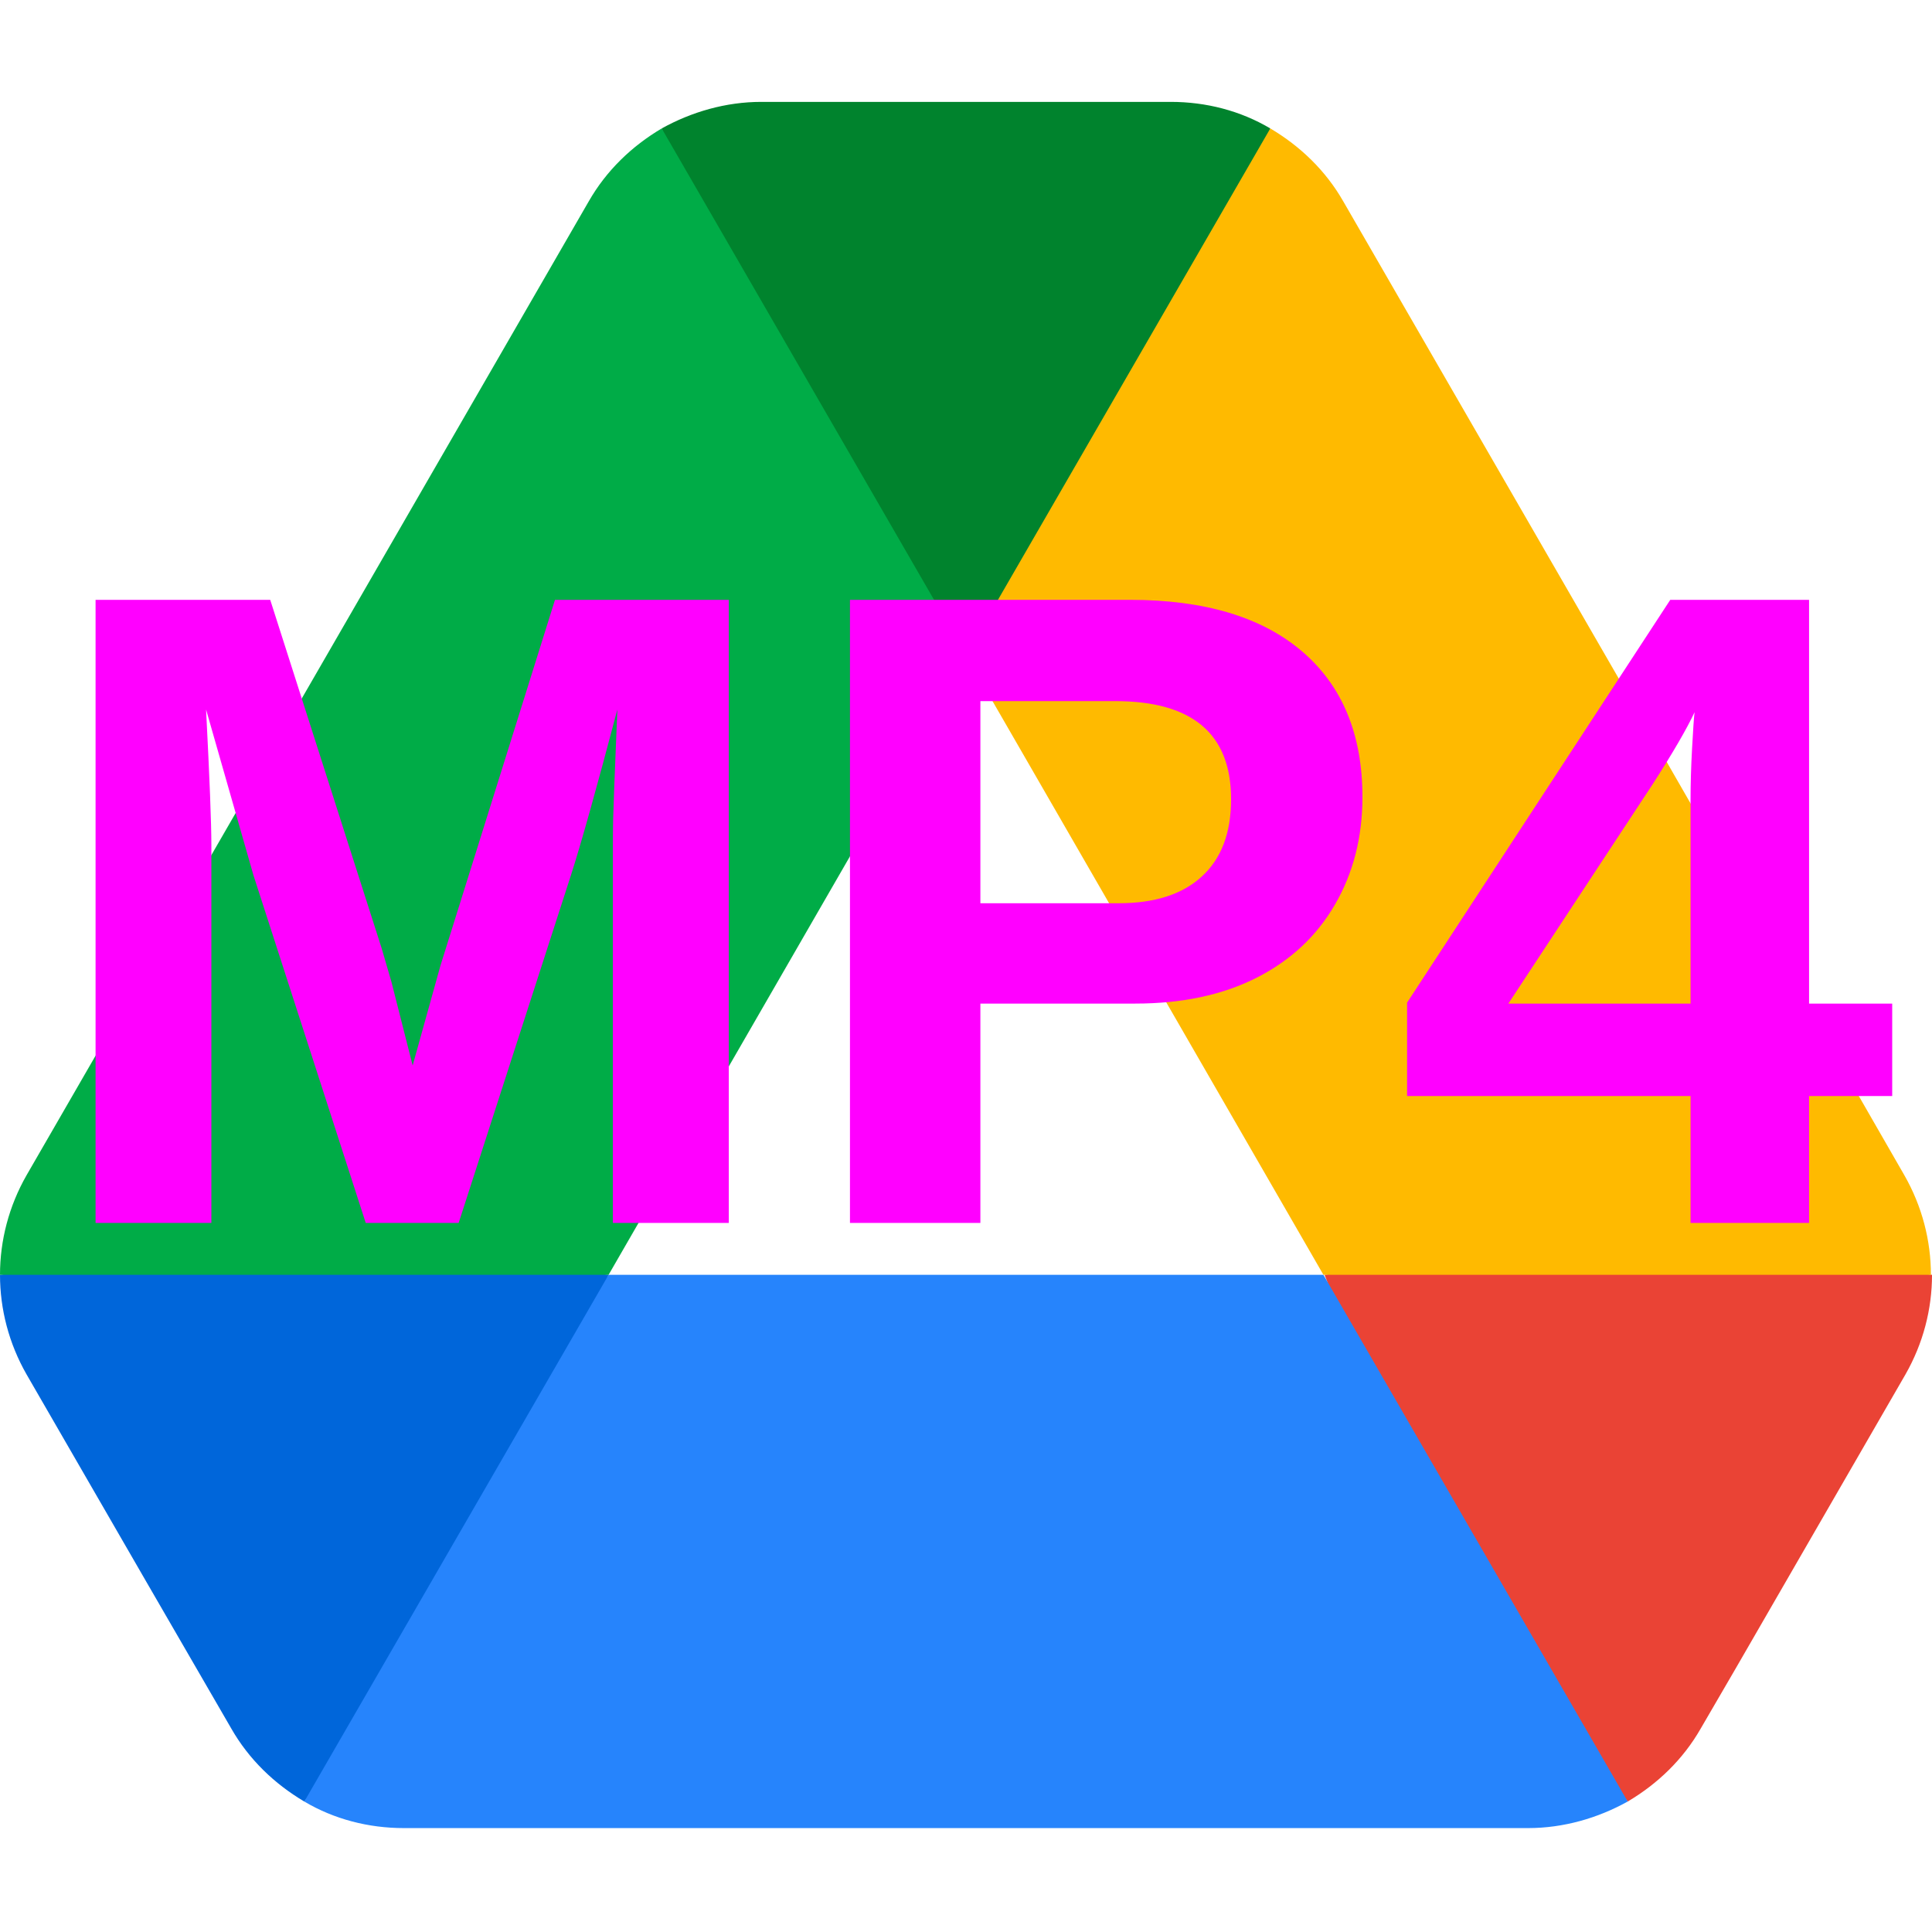
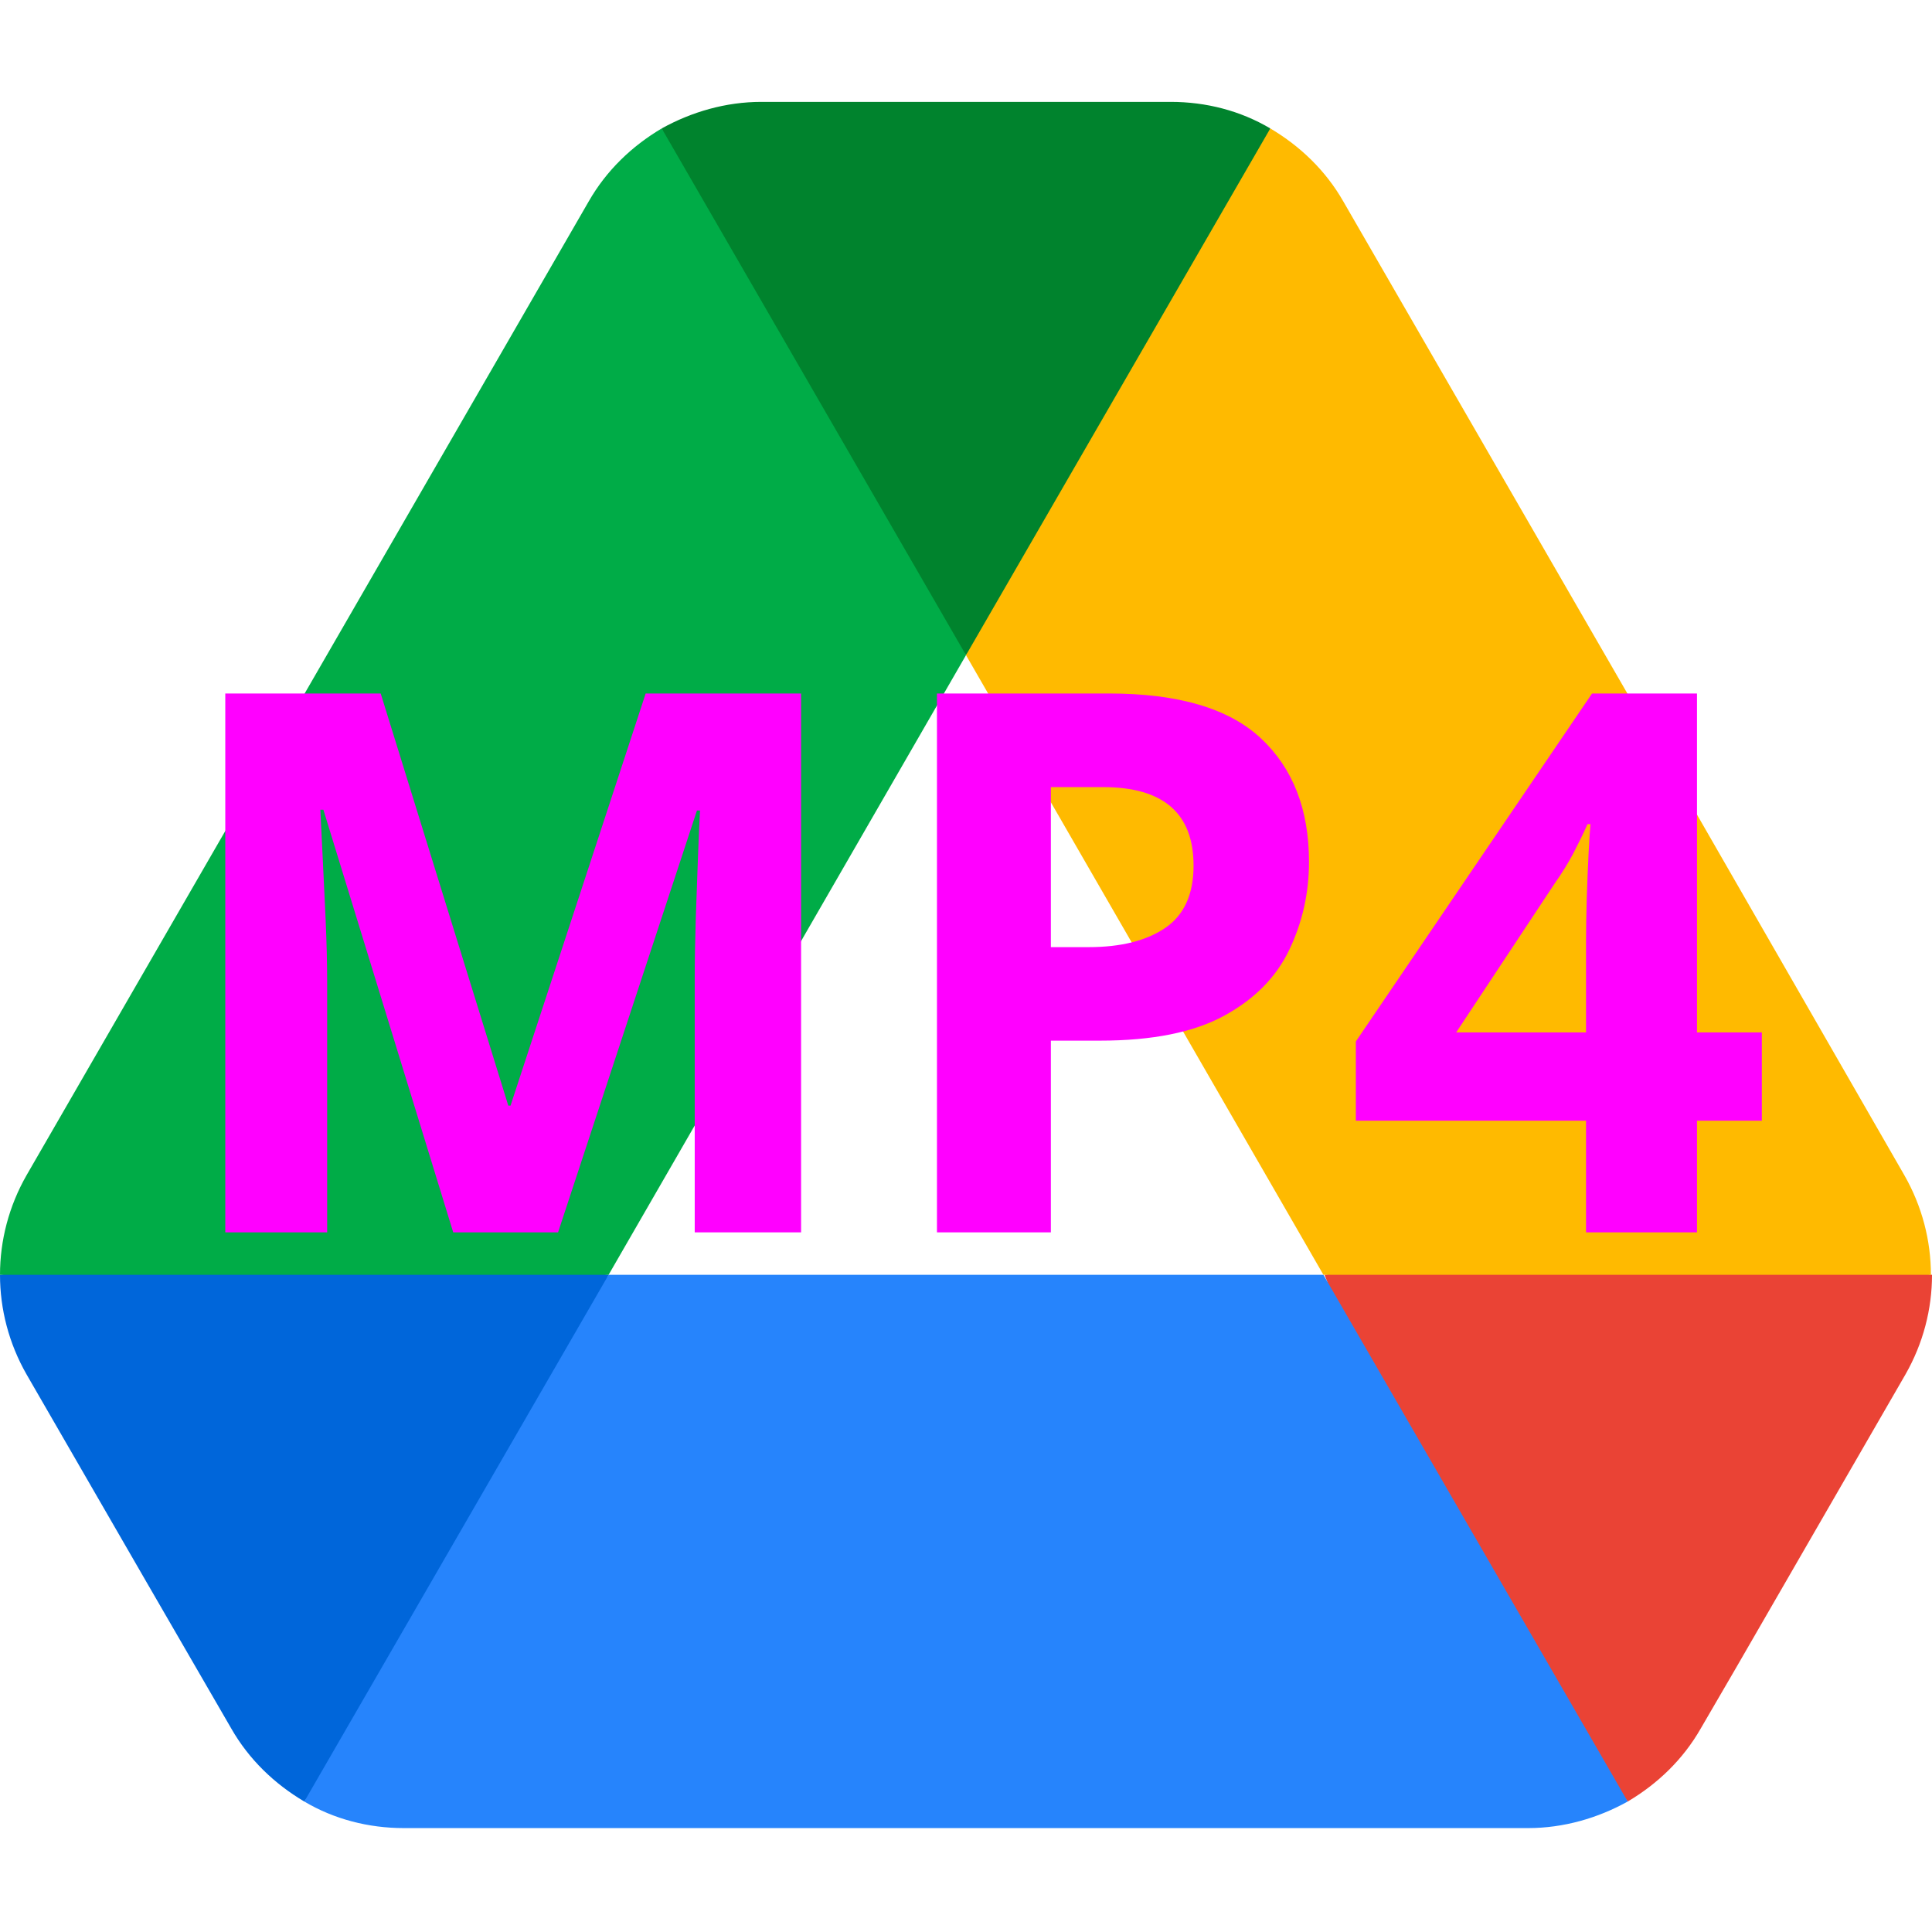
<svg xmlns="http://www.w3.org/2000/svg" viewBox="0 -13.5 256 256">
  <path d="M19.354,196.034 L30.644,215.535 C32.99,219.64 36.362,222.866 40.321,225.212 C51.66,210.818 59.553,199.773 64.001,192.075 C68.514,184.264 74.061,172.045 80.642,155.42 C62.906,153.085 49.466,151.918 40.321,151.918 C31.545,151.918 18.105,153.085 0,155.42 C0,159.965 1.173,164.51 3.519,168.616 L19.354,196.034 Z" fill="#0066DA" />
  <path d="M215.681,225.212 C219.64,222.866 223.013,219.64 225.358,215.535 L230.05,207.471 L252.484,168.616 C254.829,164.51 256.002,159.965 256.002,155.42 C237.793,153.085 224.377,151.918 215.755,151.918 C206.489,151.918 193.073,153.085 175.507,155.42 C182.01,172.136 187.484,184.355 191.929,192.075 C196.412,199.864 204.33,210.909 215.681,225.212 Z" fill="#EA4335" />
  <path d="M128.001,73.311 C141.121,57.466 150.163,45.247 155.126,36.656 C159.123,29.738 163.522,18.692 168.322,3.519 C164.363,1.173 159.818,0 155.126,0 L100.876,0 C96.184,0 91.639,1.32 87.68,3.519 C93.786,20.921 98.968,33.306 103.224,40.673 C107.928,48.815 116.187,59.694 128.001,73.311 Z" fill="#00832D" />
  <path d="M175.36,155.42 L80.642,155.42 L40.321,225.212 C44.28,227.558 48.825,228.731 53.517,228.731 L202.485,228.731 C207.177,228.731 211.723,227.411 215.681,225.212 L175.36,155.42 Z" fill="#2684FC" />
  <path d="M128.001,73.311 L87.68,3.519 C83.721,5.865 80.349,9.09 78.003,13.196 L3.519,142.224 C1.173,146.329 0,150.874 0,155.42 L80.642,155.42 L128.001,73.311 Z" fill="#00AC47" />
  <path d="M215.242,77.71 L177.999,13.196 C175.654,9.09 172.281,5.865 168.322,3.519 L128.001,73.311 L175.36,155.42 L255.856,155.42 C255.856,150.874 254.683,146.329 252.337,142.224 L215.242,77.71 Z" fill="#FFBA00" />
-   <text x="128" y="114.5" text-anchor="middle" dominant-baseline="middle" font-size="120" font-weight="bold" fill="magenta" font-family="Arial, Helvetica, sans-serif">
+   <text x="128" y="114.5" text-anchor="middle" dominant-baseline="middle" font-size="100" font-weight="bold" fill="magenta" font-family="Verdana">
	MP4
</text>
</svg>
